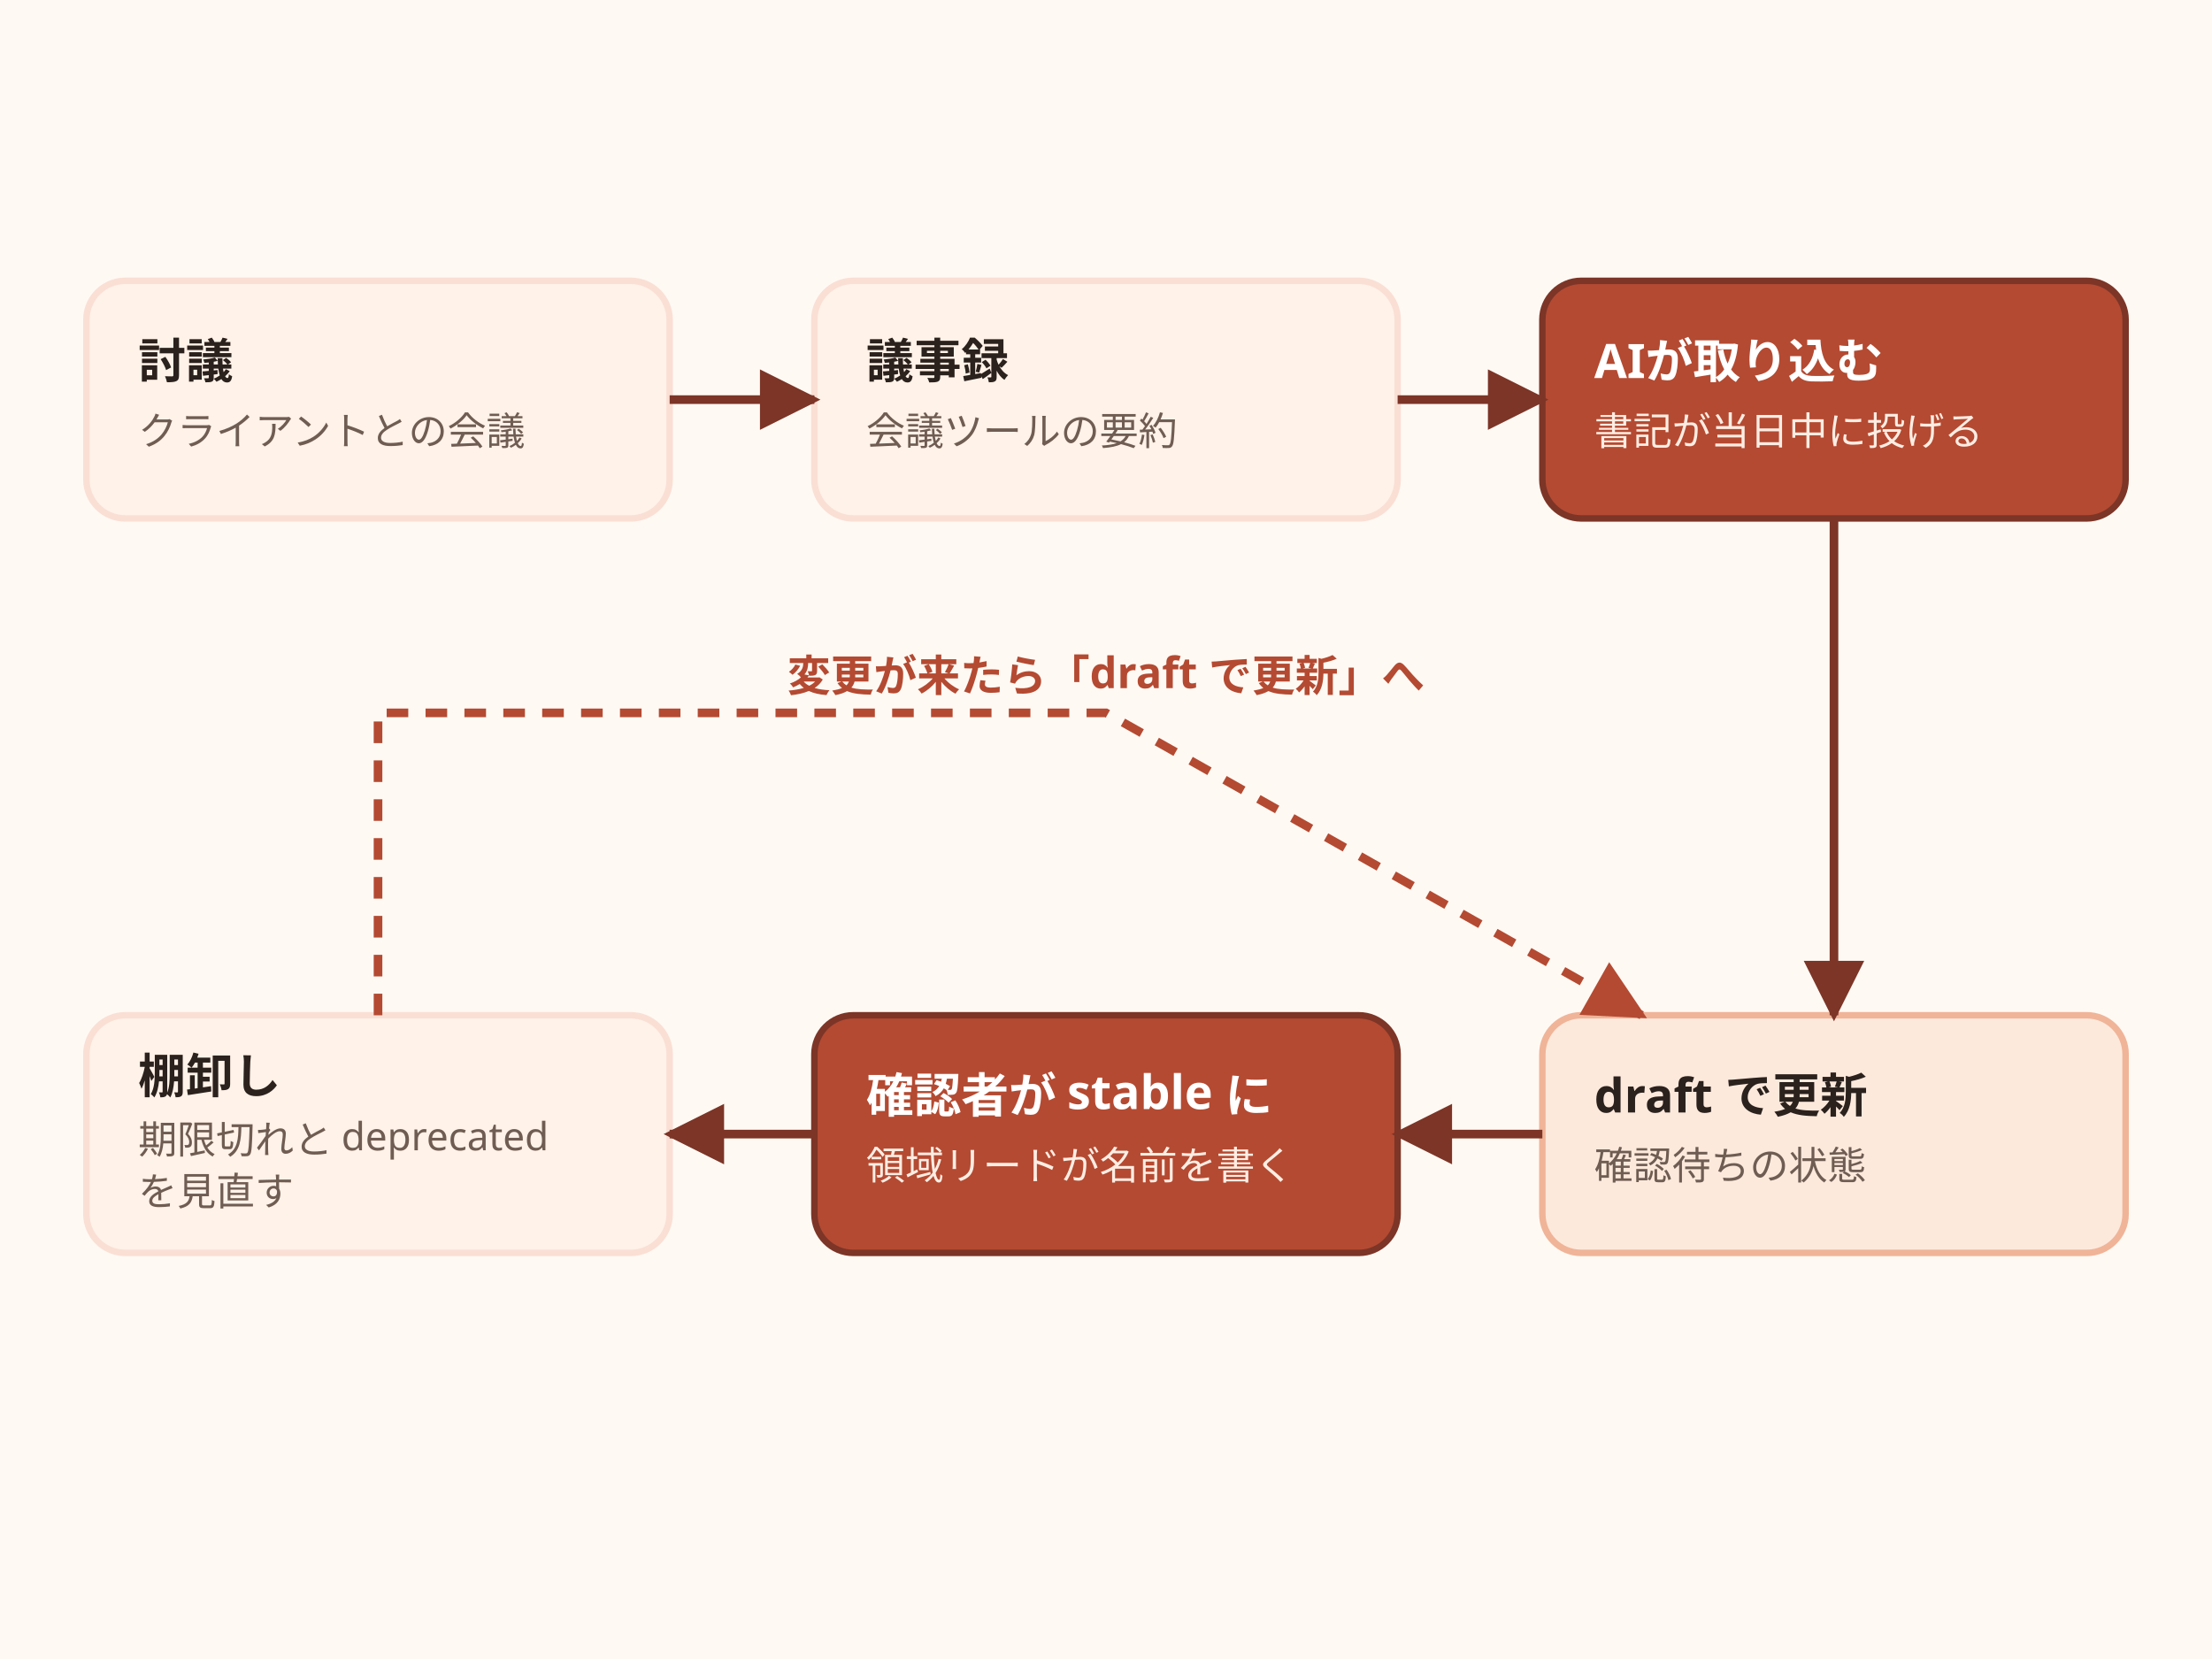
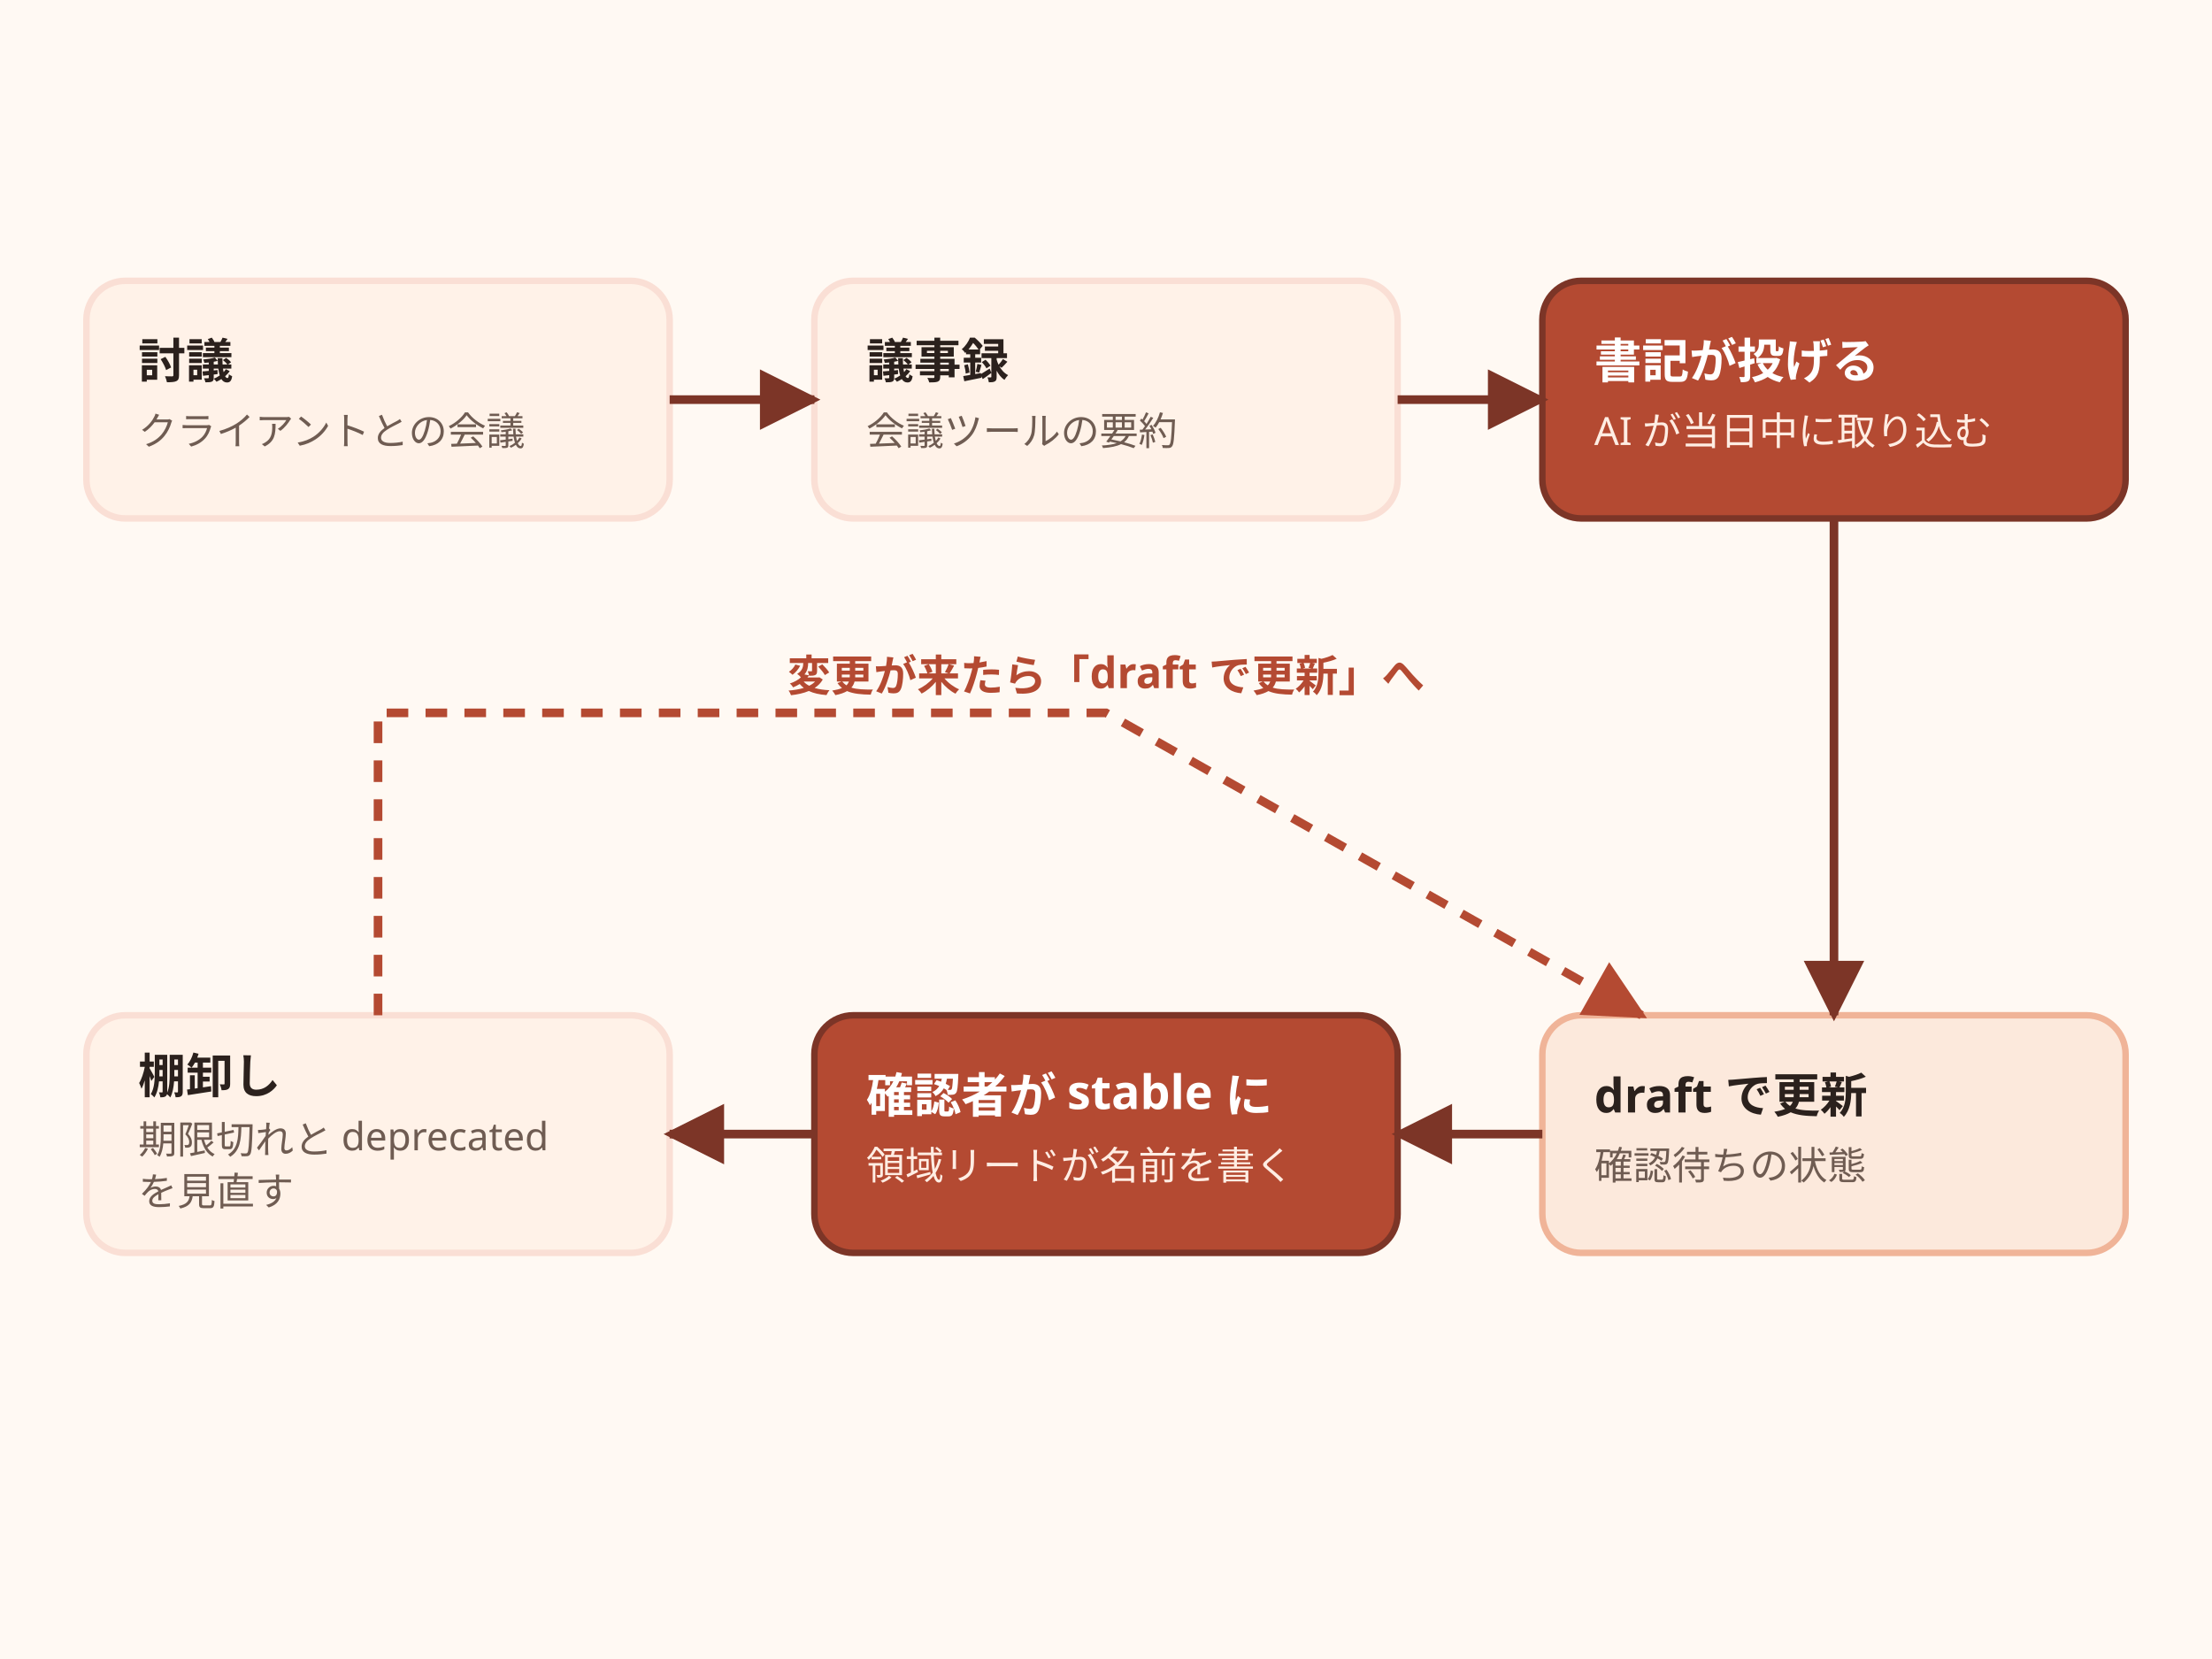
<svg xmlns="http://www.w3.org/2000/svg" width="1024" height="768" viewBox="0 0 1024 768">
  <defs>
    <marker id="arrowSolid" viewBox="0 0 10 10" refX="9" refY="5" markerWidth="7" markerHeight="7" orient="auto">
      <path d="M 0 0 L 10 5 L 0 10 z" fill="#7C3527" />
    </marker>
    <marker id="arrowReturn" viewBox="0 0 10 10" refX="9" refY="5" markerWidth="7" markerHeight="7" orient="auto">
      <path d="M 0 0 L 10 5 L 0 10 z" fill="#B44A32" />
    </marker>
  </defs>
  <rect width="1024" height="768" fill="#FFF9F3" />
  <g id="node-1">
    <rect x="40" y="130" width="270" height="110" rx="18" fill="#FFF2E8" stroke="#FADFD5" stroke-width="3" />
    <text x="64" y="175" font-family="Hiragino Sans, Hiragino Kaku Gothic ProN, sans-serif" font-size="22" font-weight="700" fill="#2B211D">討議</text>
    <text x="64" y="206" font-family="Hiragino Sans, Hiragino Kaku Gothic ProN, sans-serif" font-size="18" fill="#6F5C52">クライアントとの会議</text>
  </g>
  <g id="node-2">
    <rect x="377" y="130" width="270" height="110" rx="18" fill="#FFF2E8" stroke="#FADFD5" stroke-width="3" />
    <text x="401" y="175" font-family="Hiragino Sans, Hiragino Kaku Gothic ProN, sans-serif" font-size="22" font-weight="700" fill="#2B211D">議事録</text>
    <text x="401" y="206" font-family="Hiragino Sans, Hiragino Kaku Gothic ProN, sans-serif" font-size="18" fill="#6F5C52">会議ツールの要約</text>
  </g>
  <g id="node-3">
    <rect x="714" y="130" width="270" height="110" rx="18" fill="#B44A32" stroke="#7C3527" stroke-width="3" />
-     <text x="738" y="175" font-family="Hiragino Sans, Hiragino Kaku Gothic ProN, sans-serif" font-size="22" font-weight="700" fill="#FFFFFF">AIが取り込む</text>
-     <text x="738" y="206" font-family="Hiragino Sans, Hiragino Kaku Gothic ProN, sans-serif" font-size="18" fill="#FFEDE3">書記が当日中に投げる</text>
+     <text x="738" y="175" font-family="Hiragino Sans, Hiragino Kaku Gothic ProN, sans-serif" font-size="22" font-weight="700" fill="#FFFFFF">書記が投げる</text>
+     <text x="738" y="206" font-family="Hiragino Sans, Hiragino Kaku Gothic ProN, sans-serif" font-size="18" fill="#FFEDE3">AI が当日中に取り込む</text>
  </g>
  <g id="node-4">
    <rect x="714" y="470" width="270" height="110" rx="18" fill="#FCE9DC" stroke="#F0B498" stroke-width="3" />
    <text x="738" y="515" font-family="Hiragino Sans, Hiragino Kaku Gothic ProN, sans-serif" font-size="22" font-weight="700" fill="#2B211D">draft で更新</text>
    <text x="738" y="546" font-family="Hiragino Sans, Hiragino Kaku Gothic ProN, sans-serif" font-size="18" fill="#6F5C52">確認待ちの状態</text>
  </g>
  <g id="node-5">
    <rect x="377" y="470" width="270" height="110" rx="18" fill="#B44A32" stroke="#7C3527" stroke-width="3" />
    <text x="401" y="515" font-family="Hiragino Sans, Hiragino Kaku Gothic ProN, sans-serif" font-size="22" font-weight="700" fill="#FFFFFF">確認者が stable に</text>
    <text x="401" y="546" font-family="Hiragino Sans, Hiragino Kaku Gothic ProN, sans-serif" font-size="18" fill="#FFEDE3">領域リードが名前を書く</text>
  </g>
  <g id="node-6">
    <rect x="40" y="470" width="270" height="110" rx="18" fill="#FFF2E8" stroke="#FADFD5" stroke-width="3" />
    <text x="64" y="506" font-family="Hiragino Sans, Hiragino Kaku Gothic ProN, sans-serif" font-size="22" font-weight="700" fill="#2B211D">棚卸し</text>
    <text x="64" y="534" font-family="Hiragino Sans, Hiragino Kaku Gothic ProN, sans-serif" font-size="18" fill="#6F5C52">期限切れと deprecated</text>
    <text x="64" y="558" font-family="Hiragino Sans, Hiragino Kaku Gothic ProN, sans-serif" font-size="18" fill="#6F5C52">を見直す</text>
  </g>
  <path d="M 310 185 H 377" fill="none" stroke="#7C3527" stroke-width="4" marker-end="url(#arrowSolid)" />
  <path d="M 647 185 H 714" fill="none" stroke="#7C3527" stroke-width="4" marker-end="url(#arrowSolid)" />
  <path d="M 849 240 V 470" fill="none" stroke="#7C3527" stroke-width="4" marker-end="url(#arrowSolid)" />
  <path d="M 714 525 H 647" fill="none" stroke="#7C3527" stroke-width="4" marker-end="url(#arrowSolid)" />
  <path d="M 377 525 H 310" fill="none" stroke="#7C3527" stroke-width="4" marker-end="url(#arrowSolid)" />
  <path d="M 175 470 V 330 H 512 L 760 470" fill="none" stroke="#B44A32" stroke-width="4" stroke-dasharray="10 8" marker-end="url(#arrowReturn)" />
  <text x="512" y="320" text-anchor="middle" font-family="Hiragino Sans, Hiragino Kaku Gothic ProN, sans-serif" font-size="20" font-weight="700" fill="#B44A32">変更が来たら「draft で更新」へ</text>
</svg>
